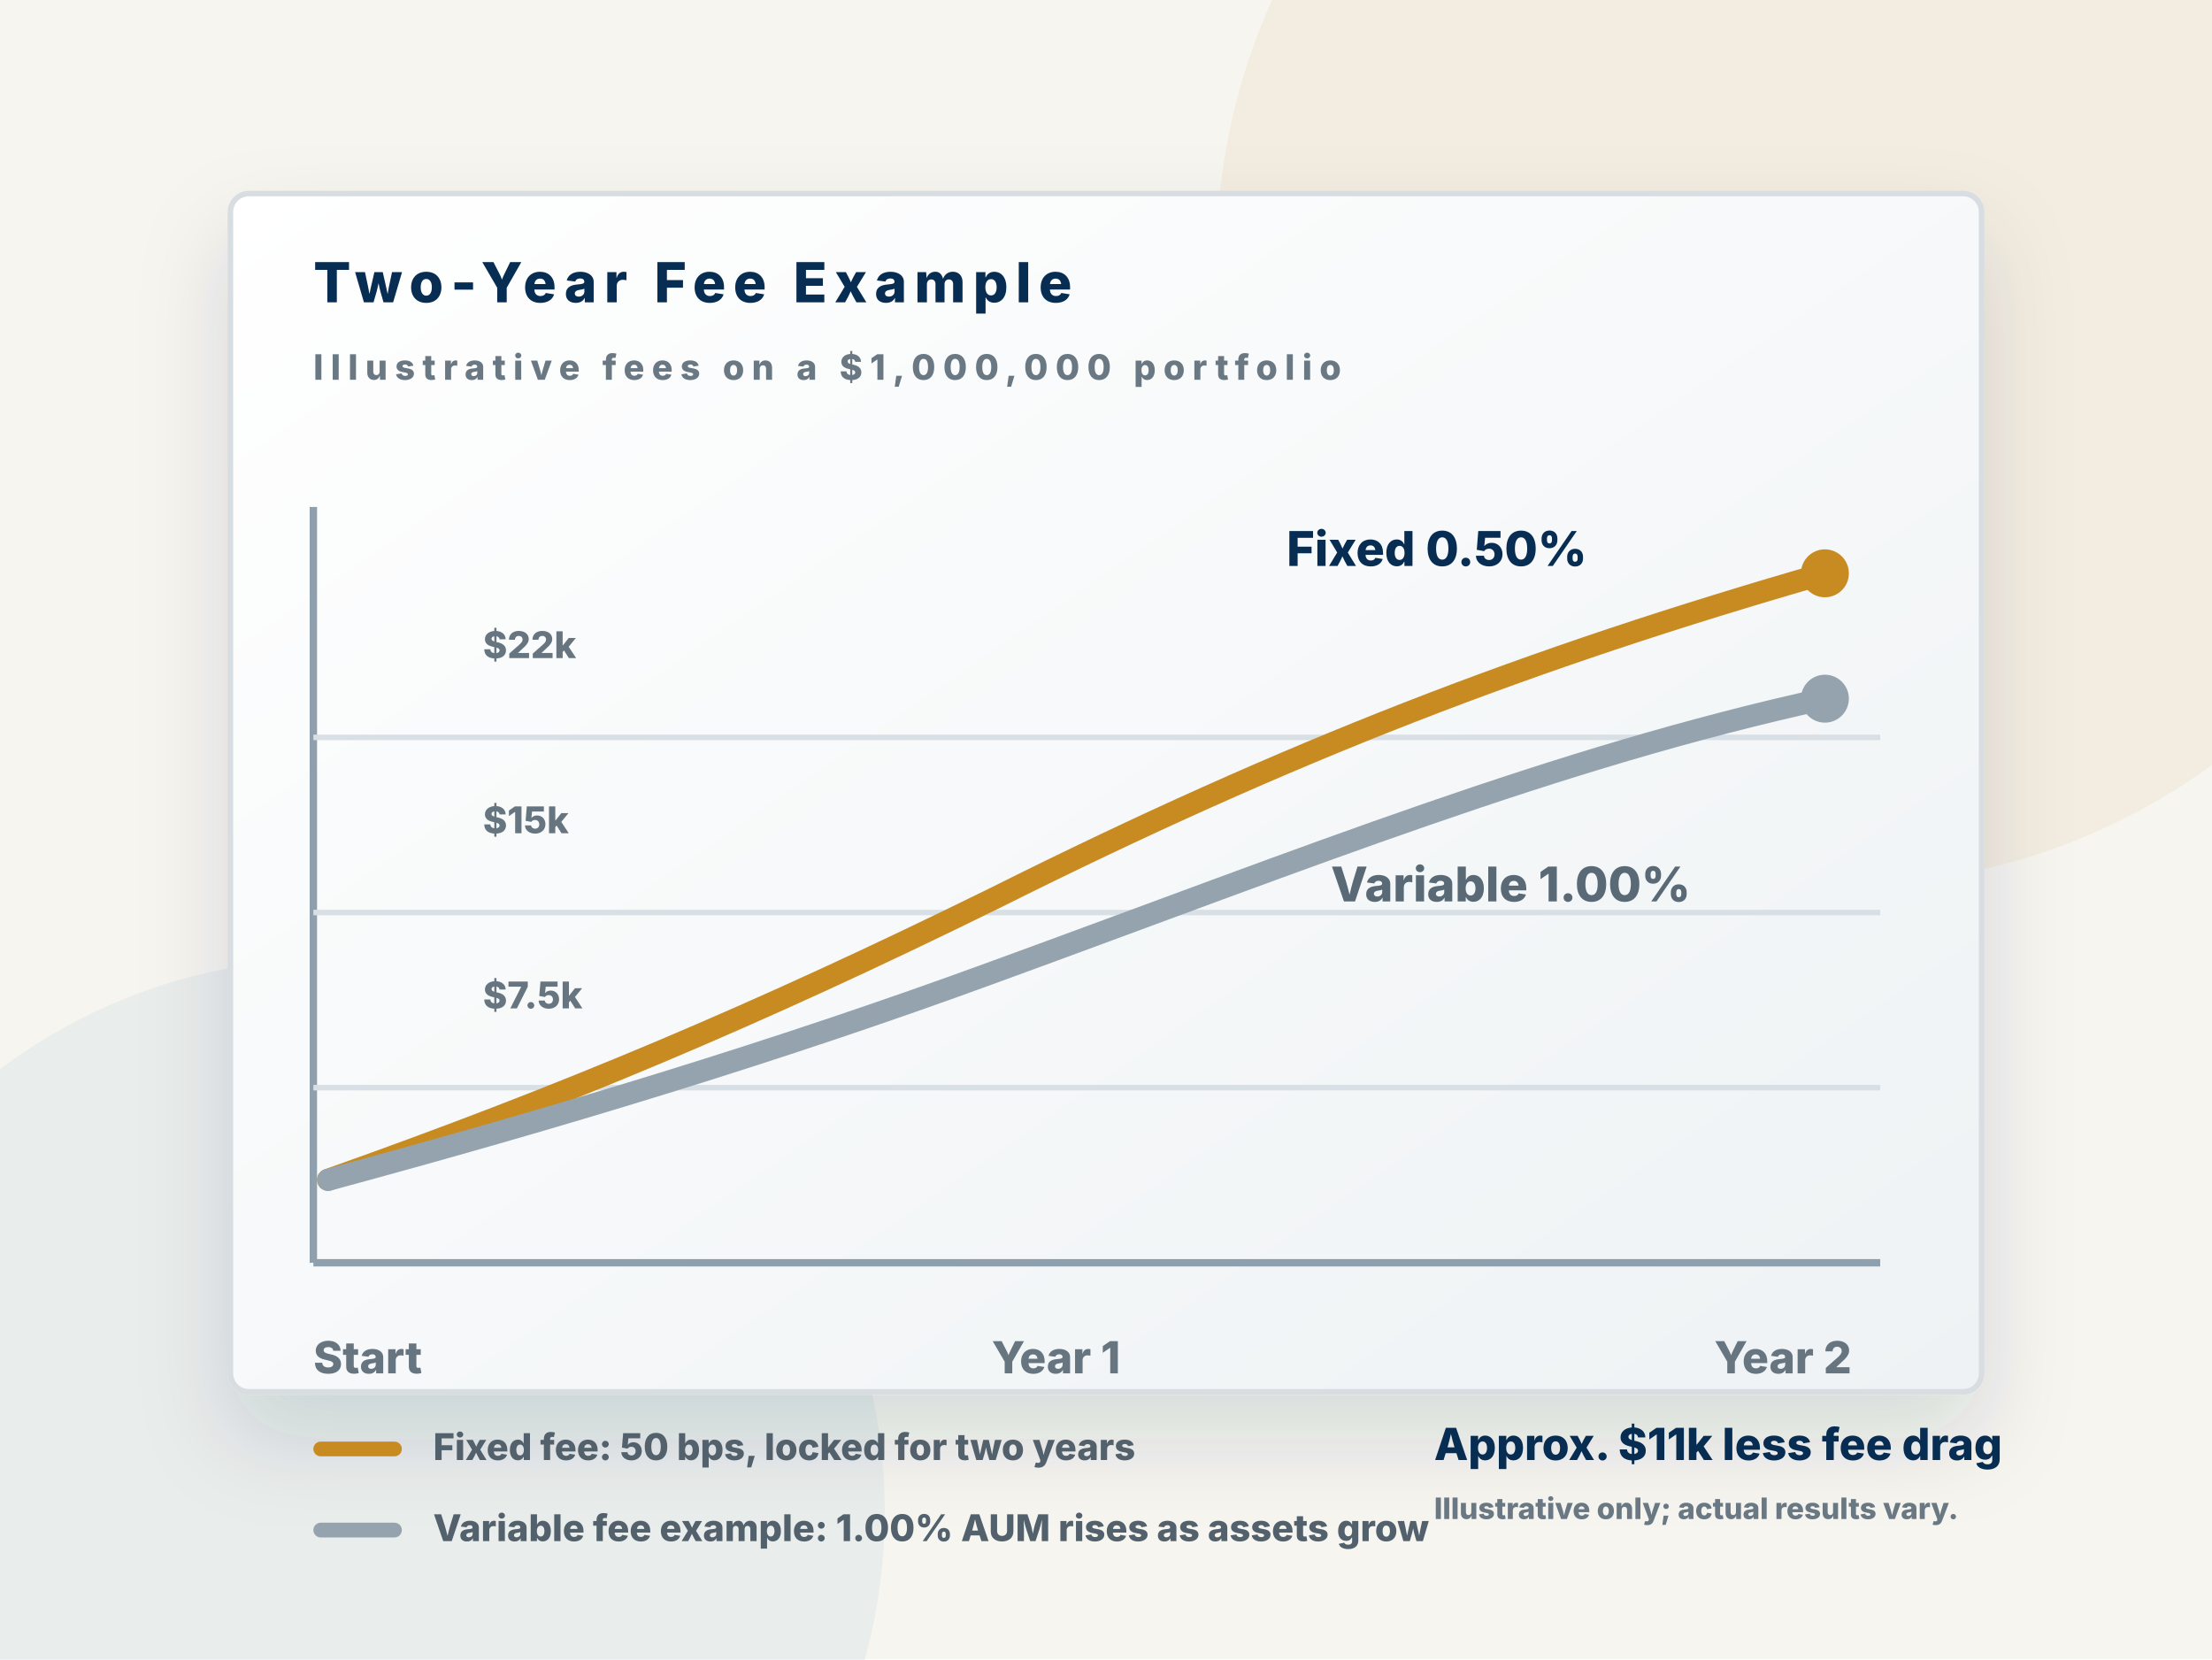
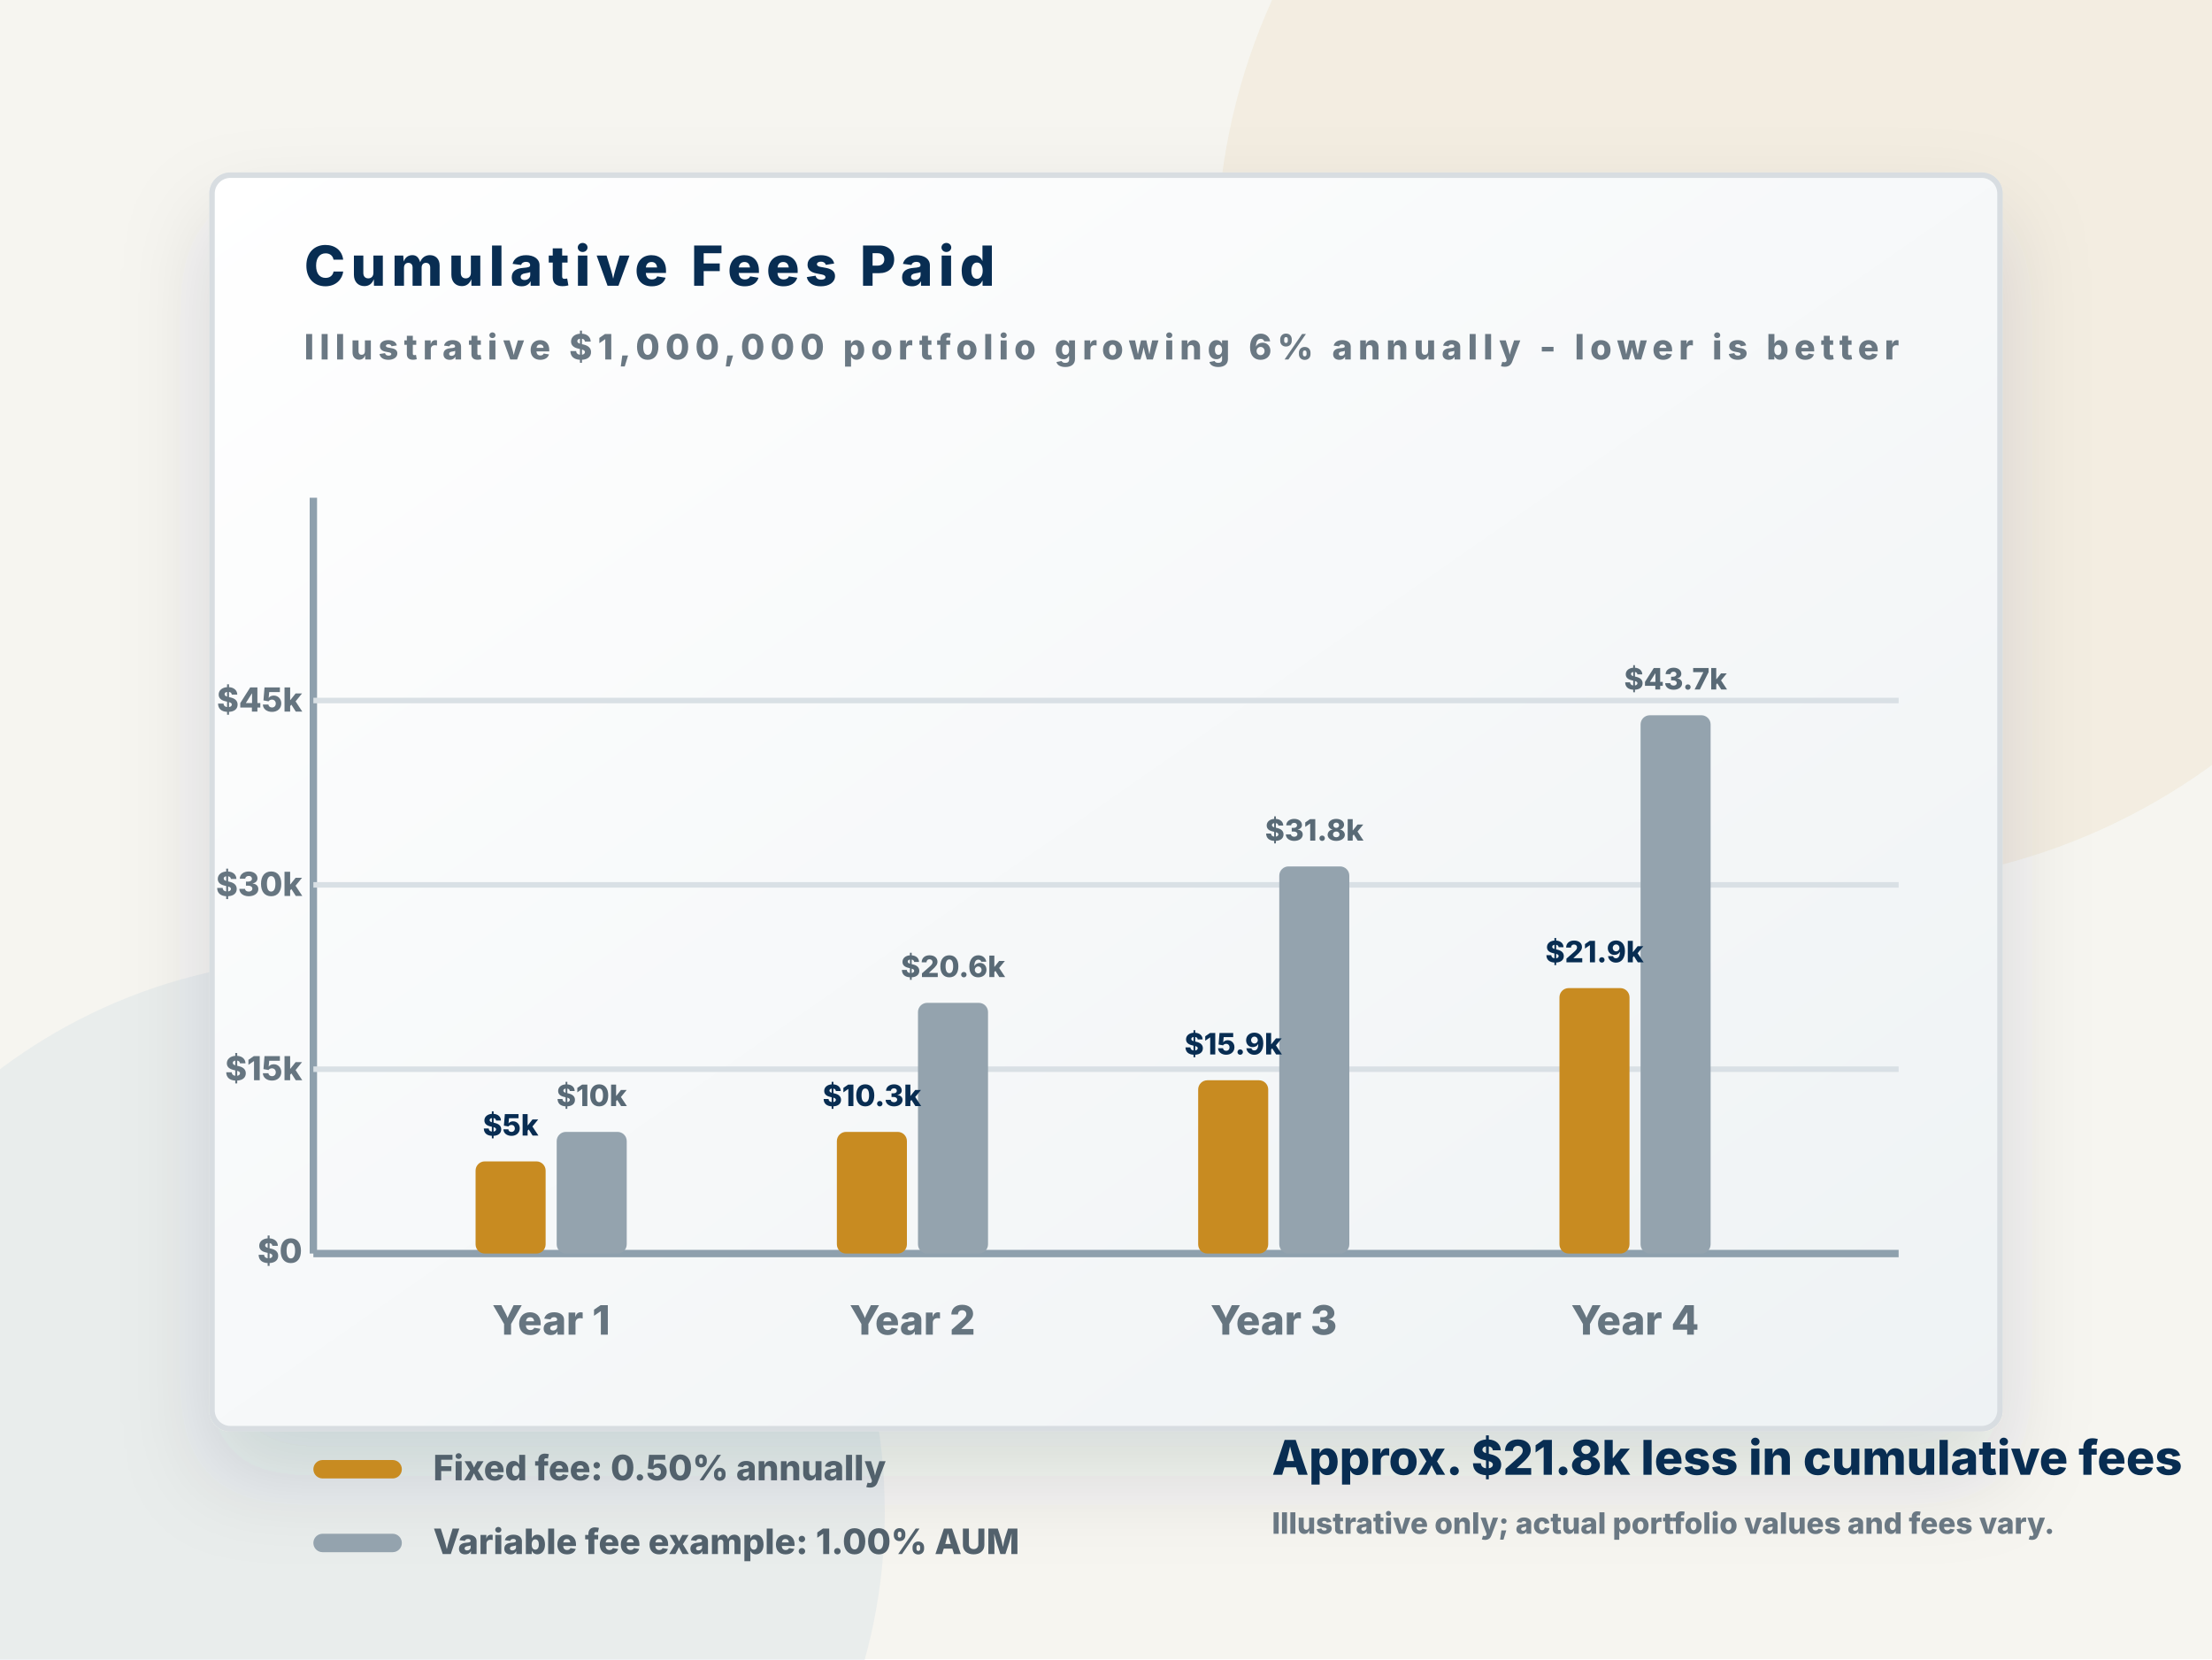
<svg xmlns="http://www.w3.org/2000/svg" viewBox="0 0 1200 900" role="img" aria-labelledby="title desc">
  <defs>
    <linearGradient id="paper" x1="0" x2="1" y1="0" y2="1">
      <stop offset="0" stop-color="#ffffff" />
      <stop offset="1" stop-color="#eef2f4" />
    </linearGradient>
    <filter id="shadow" x="-20%" y="-20%" width="140%" height="140%">
      <feDropShadow dx="0" dy="24" stdDeviation="24" flood-color="#082d52" flood-opacity=".13" />
    </filter>
  </defs>
  <rect width="1200" height="900" fill="#f6f5f0" />
  <circle cx="1000" cy="140" r="340" fill="#e9d9b9" opacity=".28" />
  <circle cx="180" cy="820" r="300" fill="#d6e0e6" opacity=".38" />
  <g filter="url(#shadow)">
-     <rect x="125" y="105" width="950" height="650" rx="10" fill="url(#paper)" stroke="#d8dde1" stroke-width="3" />
+     <rect x="115" y="95" width="970" height="680" rx="10" fill="url(#paper)" stroke="#d8dde1" stroke-width="3" />
  </g>
-   <g font-family="Inter, Arial, sans-serif" font-weight="800" letter-spacing="4" text-transform="uppercase">
-     <text x="170" y="164" fill="#082d52" font-size="30">Two-Year Fee Example</text>
-     <text x="170" y="206" fill="#6a7883" font-size="19">Illustrative fees on a $1,000,000 portfolio</text>
+   <g font-family="Inter, Arial, sans-serif" font-weight="800" letter-spacing="3" text-transform="uppercase">
+     <text x="165" y="155" fill="#082d52" font-size="30">Cumulative Fees Paid</text>
+     <text x="165" y="195" fill="#6a7883" font-size="19">Illustrative $1,000,000 portfolio growing 6% annually - lower is better</text>
  </g>
-   <g transform="translate(170 275)">
-     <path d="M0 410H850" stroke="#8ea0ad" stroke-width="4" />
-     <path d="M0 410V0" stroke="#8ea0ad" stroke-width="4" />
-     <path d="M0 315H850M0 220H850M0 125H850" stroke="#d9e0e5" stroke-width="3" />
-     <path d="M8 365C135 320 240 276 370 212C530 132 660 82 820 36" fill="none" stroke="#c88b21" stroke-width="12" stroke-linecap="round" />
-     <path d="M8 365C130 332 250 296 370 252C540 190 674 136 820 104" fill="none" stroke="#94a3ae" stroke-width="12" stroke-linecap="round" />
-     <circle cx="820" cy="36" r="13" fill="#c88b21" />
-     <circle cx="820" cy="104" r="13" fill="#94a3ae" />
-     <g font-family="Inter, Arial, sans-serif" font-weight="800">
-       <text x="0" y="470" fill="#667580" font-size="24">Start</text>
-       <text x="368" y="470" fill="#667580" font-size="24">Year 1</text>
-       <text x="760" y="470" fill="#667580" font-size="24">Year 2</text>
-       <text x="528" y="32" fill="#082d52" font-size="26">Fixed 0.50%</text>
-       <text x="552" y="214" fill="#596a76" font-size="26">Variable 1.00%</text>
-       <text x="92" y="82" fill="#667580" font-size="20">$22k</text>
-       <text x="92" y="177" fill="#667580" font-size="20">$15k</text>
-       <text x="92" y="272" fill="#667580" font-size="20">$7.5k</text>
+   <g transform="translate(170 250)" font-family="Inter, Arial, sans-serif">
+     <path d="M0 430H860" stroke="#8ea0ad" stroke-width="4" />
+     <path d="M0 430V20" stroke="#8ea0ad" stroke-width="4" />
+     <path d="M0 330H860M0 230H860M0 130H860" stroke="#d9e0e5" stroke-width="3" />
+     <g fill="#667580" font-size="18" font-weight="800">
+       <text x="-6" y="136" text-anchor="end">$45k</text>
+       <text x="-6" y="236" text-anchor="end">$30k</text>
+       <text x="-6" y="336" text-anchor="end">$15k</text>
+       <text x="-6" y="435" text-anchor="end">$0</text>
+     </g>
+     <g font-weight="800" text-anchor="middle">
+       <rect x="88" y="380" width="38" height="50" fill="#c88b21" rx="5" />
+       <rect x="132" y="364" width="38" height="66" fill="#94a3ae" rx="5" />
+       <text x="107" y="366" fill="#082d52" font-size="16">$5k</text>
+       <text x="151" y="350" fill="#596a76" font-size="16">$10k</text>
+       <text x="129" y="474" fill="#667580" font-size="22">Year 1</text>
+       <rect x="284" y="364" width="38" height="66" fill="#c88b21" rx="5" />
+       <rect x="328" y="294" width="38" height="136" fill="#94a3ae" rx="5" />
+       <text x="303" y="350" fill="#082d52" font-size="16">$10.3k</text>
+       <text x="347" y="280" fill="#596a76" font-size="16">$20.6k</text>
+       <text x="325" y="474" fill="#667580" font-size="22">Year 2</text>
+       <rect x="480" y="336" width="38" height="94" fill="#c88b21" rx="5" />
+       <rect x="524" y="220" width="38" height="210" fill="#94a3ae" rx="5" />
+       <text x="499" y="322" fill="#082d52" font-size="16">$15.9k</text>
+       <text x="543" y="206" fill="#596a76" font-size="16">$31.8k</text>
+       <text x="521" y="474" fill="#667580" font-size="22">Year 3</text>
+       <rect x="676" y="286" width="38" height="144" fill="#c88b21" rx="5" />
+       <rect x="720" y="138" width="38" height="292" fill="#94a3ae" rx="5" />
+       <text x="695" y="272" fill="#082d52" font-size="16">$21.9k</text>
+       <text x="739" y="124" fill="#596a76" font-size="16">$43.7k</text>
+       <text x="717" y="474" fill="#667580" font-size="22">Year 4</text>
    </g>
  </g>
-   <g font-family="Inter, Arial, sans-serif" font-size="20" font-weight="800" fill="#52616c">
-     <rect x="170" y="782" width="48" height="8" rx="4" fill="#c88b21" />
-     <text x="235" y="792">Fixed fee: 50 bps, locked for two years</text>
-     <rect x="170" y="826" width="48" height="8" rx="4" fill="#94a3ae" />
-     <text x="235" y="836">Variable fee example: 1.00% AUM rises as assets grow</text>
-     <text x="778" y="792" fill="#082d52" font-size="24">Approx. $11k less fee drag</text>
-     <text x="778" y="824" fill="#6a7883" font-size="16">Illustrative only; actual results vary.</text>
+   <g font-family="Inter, Arial, sans-serif" font-size="19" font-weight="800" fill="#52616c">
+     <rect x="170" y="792" width="48" height="10" rx="5" fill="#c88b21" />
+     <text x="235" y="803">Fixed fee: 0.50% annually</text>
+     <rect x="170" y="832" width="48" height="10" rx="5" fill="#94a3ae" />
+     <text x="235" y="843">Variable fee example: 1.00% AUM</text>
+     <text x="690" y="800" fill="#082d52" font-size="26">Approx. $21.8k less in cumulative fees</text>
+     <text x="690" y="832" fill="#6a7883" font-size="16">Illustrative only; actual portfolio values and fees vary.</text>
  </g>
</svg>
